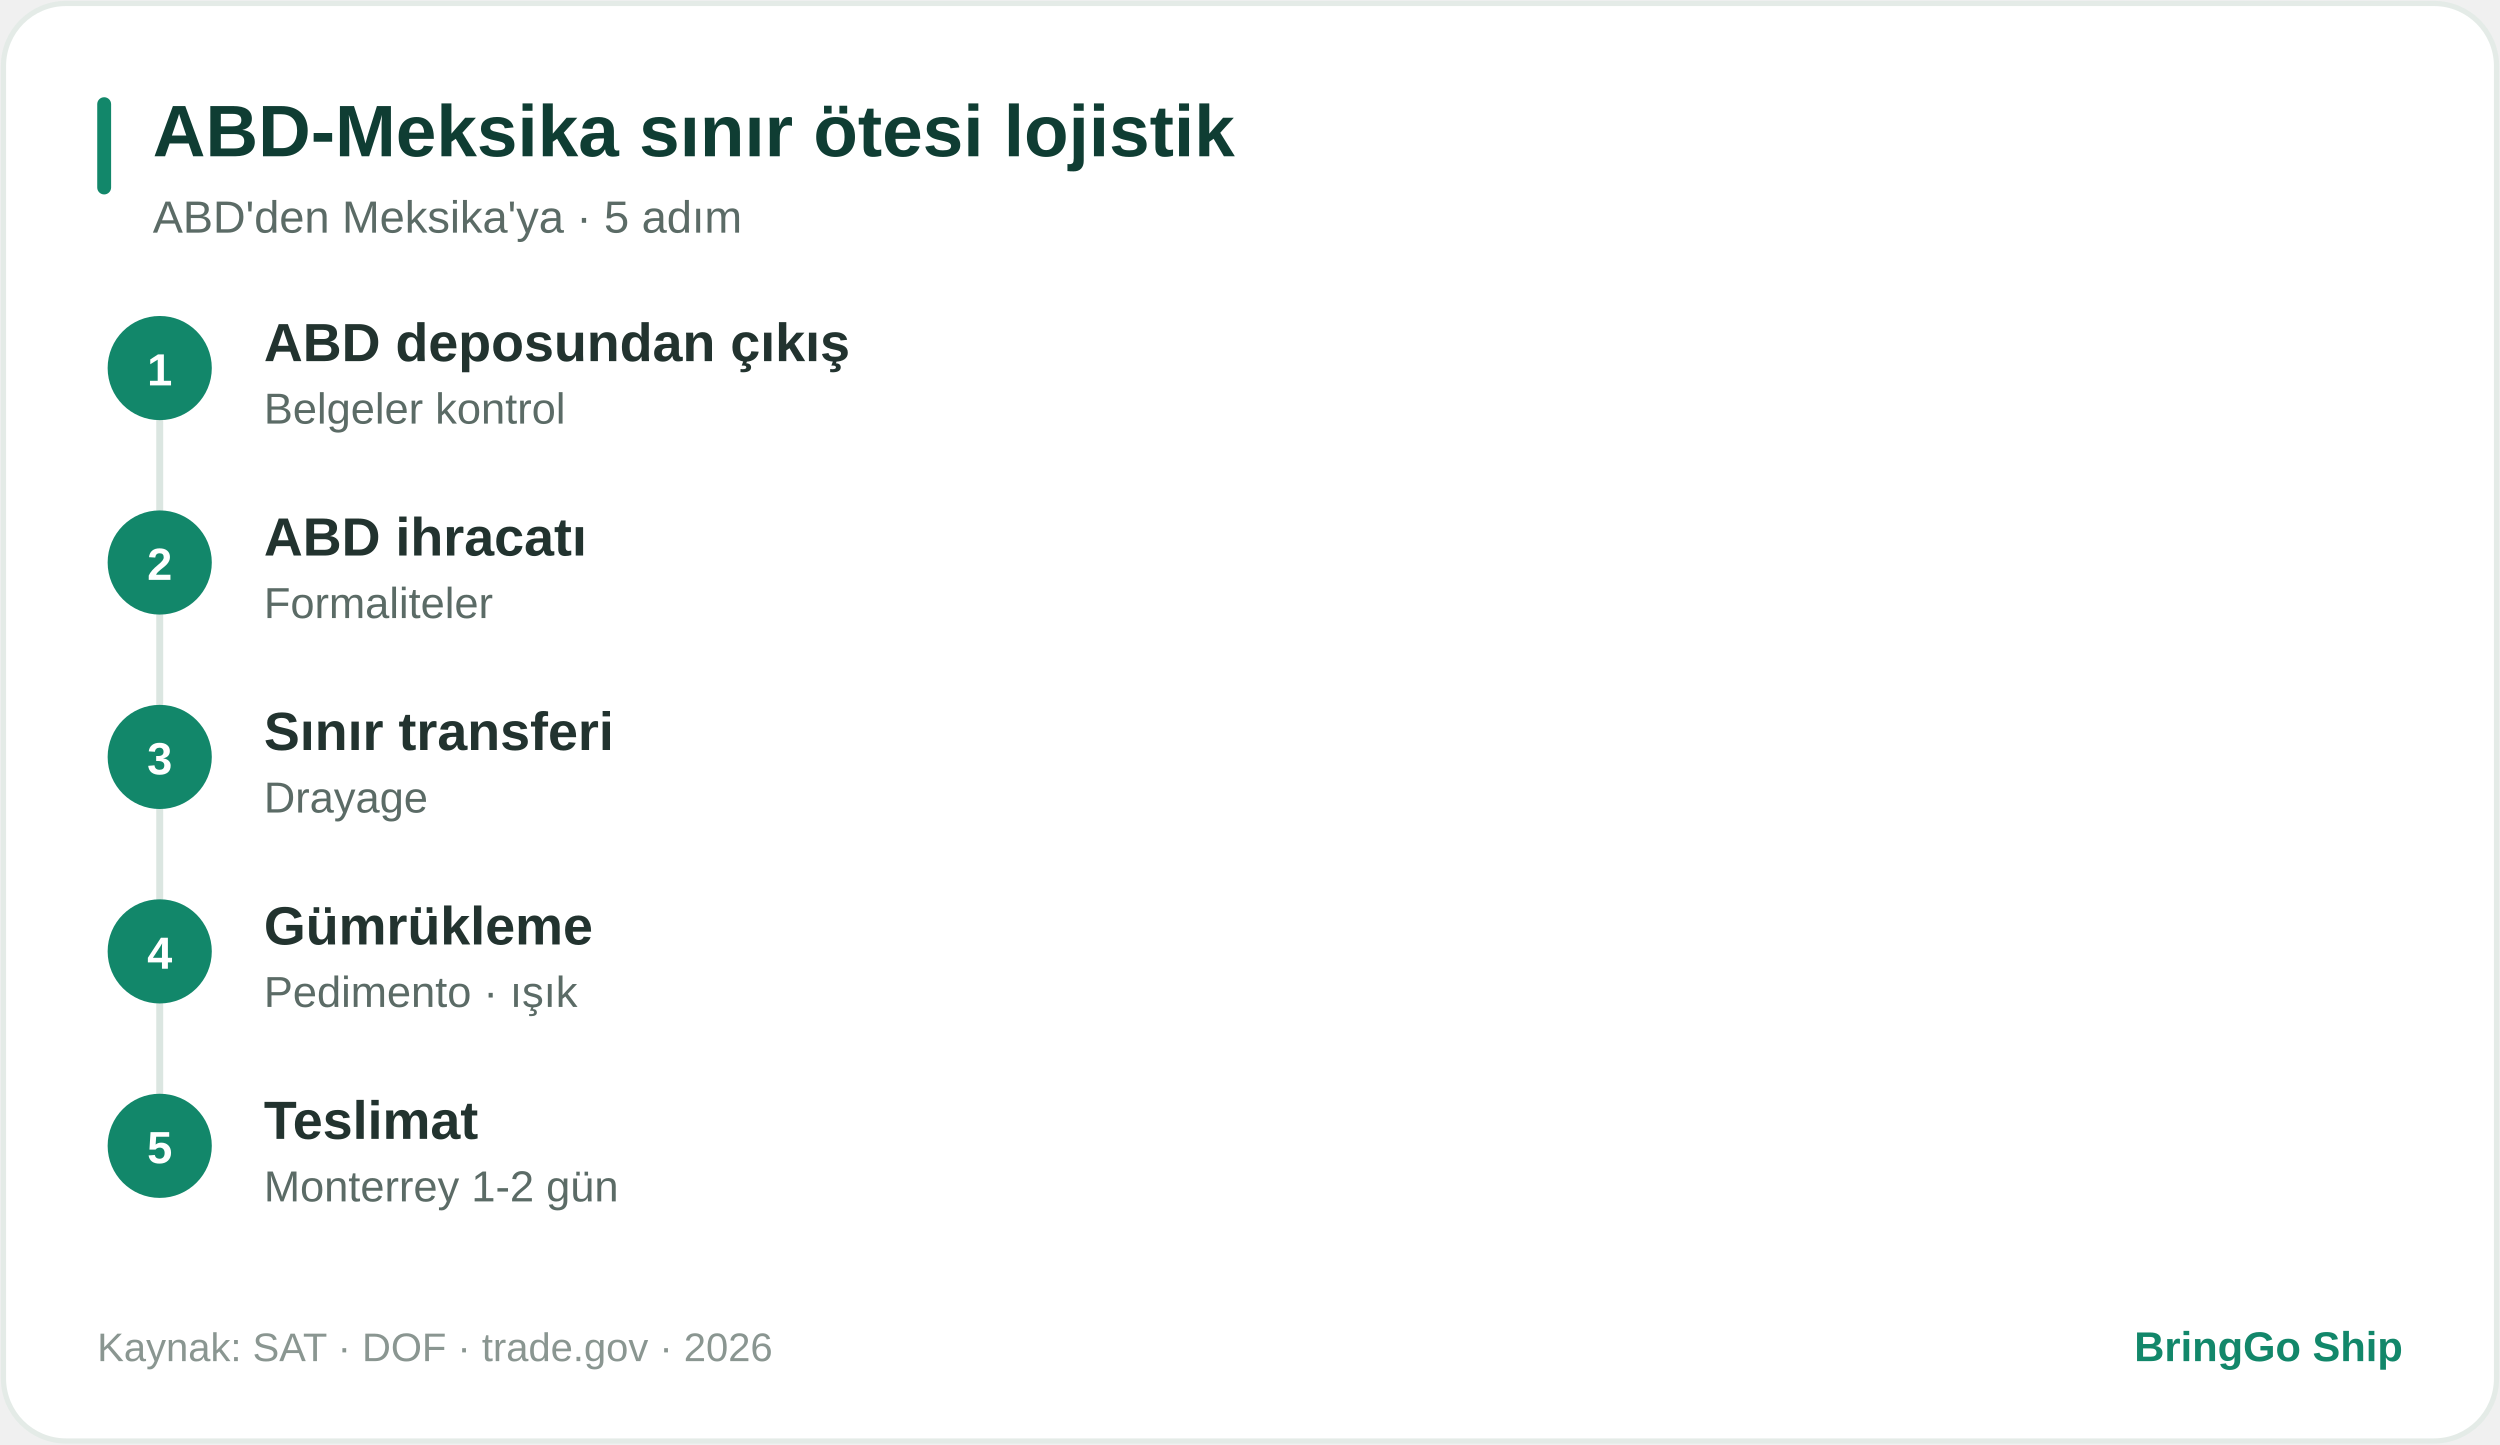
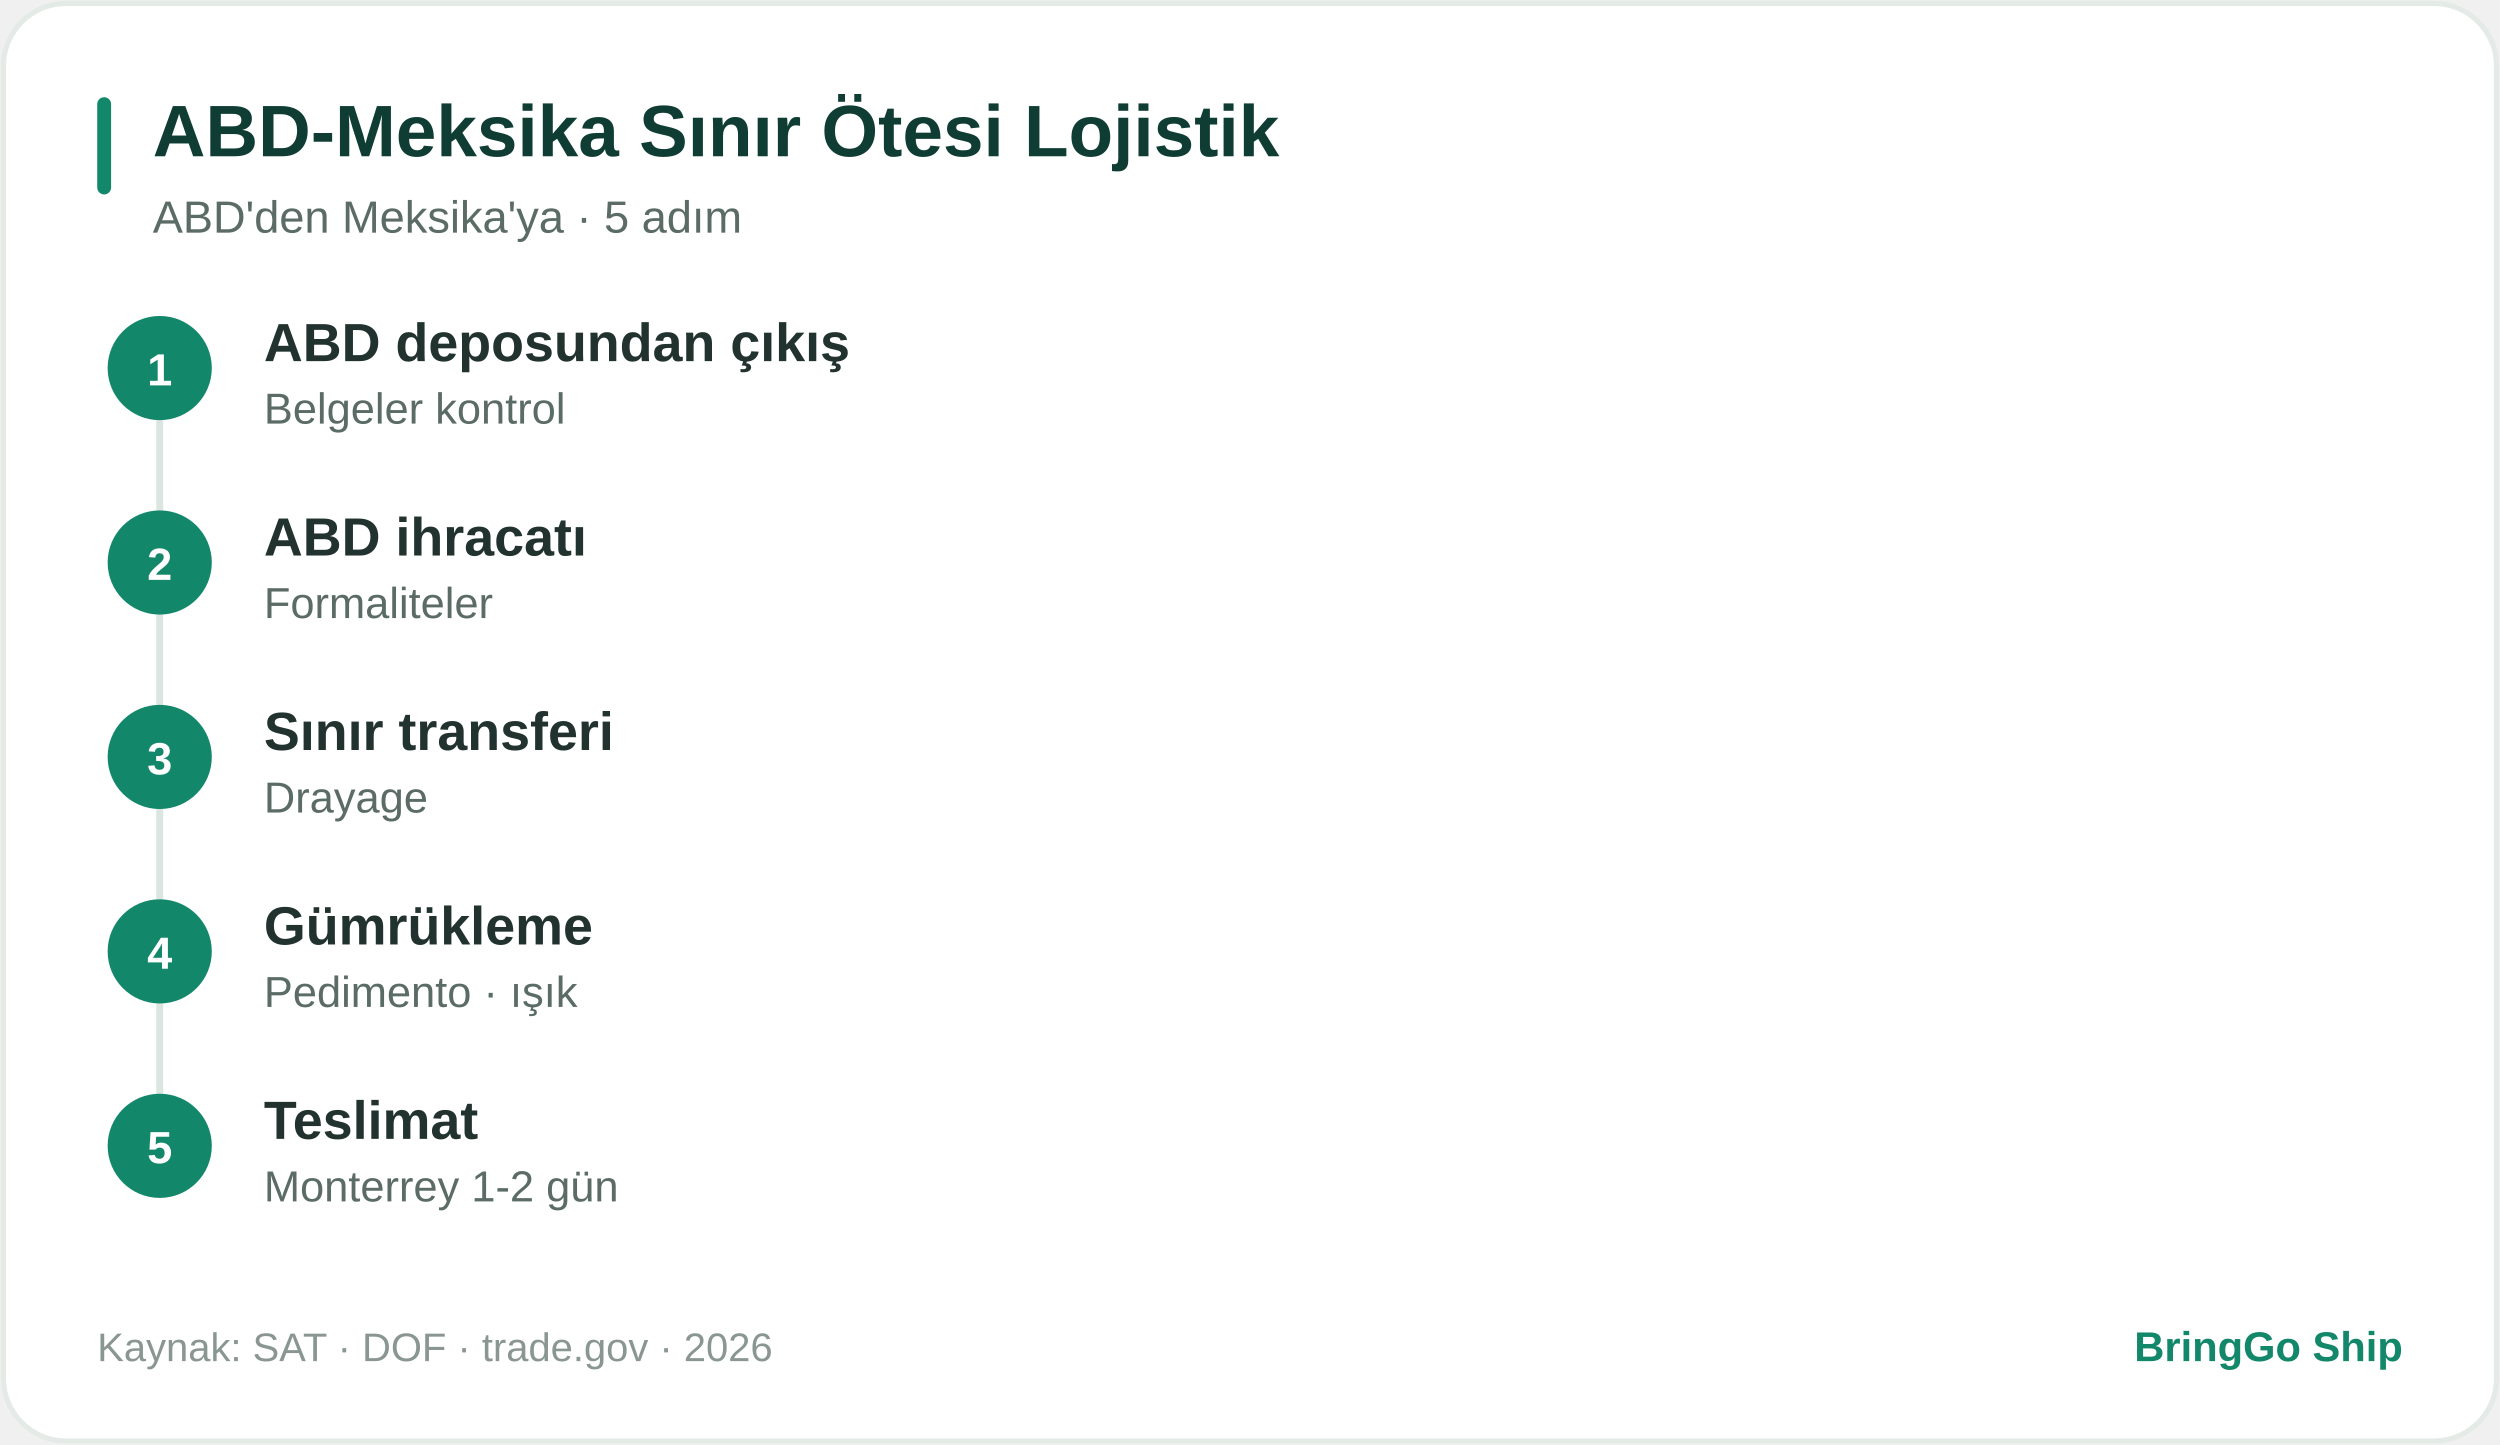
<svg xmlns="http://www.w3.org/2000/svg" width="720" height="416" viewBox="0 0 720 416" role="img">
  <style>
text{font-family:Arial,Helvetica,sans-serif}
.card{fill:#ffffff;stroke:#e4ebe7;stroke-width:1.5}
.row{fill:#f5f8f7}.pill{fill:#E1F5EE}.hi{fill:#1f9d5f}.mut{fill:#eef1f0}
.acc{fill:#12876A}.circ{fill:#12876A}.rd{fill:#fbe9e7}.am{fill:#fbf1dd}.tl{fill:#E1F5EE}.ln{stroke:#dbe6e1}
.tt{fill:#0F3D33;font-weight:bold}.ts{fill:#5b6b66}.tl2{fill:#22332f}
.tv{fill:#0F6E56;font-weight:bold}.tm{fill:#5b6b66;font-weight:bold}.tw{fill:#ffffff;font-weight:bold}
.tf{fill:#8a9691}.tb{fill:#12876A;font-weight:bold}.big{fill:#0F3D33;font-weight:bold}
.trd{fill:#a3392c;font-weight:bold}.tam{fill:#8a5a12;font-weight:bold}.ttl{fill:#0F6E56;font-weight:bold}
@media (prefers-color-scheme:dark){
.card{fill:#16211e;stroke:#2c3a35}
.row{fill:#1d2b27}.pill{fill:#123a2e}.hi{fill:#1f9d5f}.mut{fill:#28352f}
.acc{fill:#2fae7e}.circ{fill:#2fae7e}.rd{fill:#3a201c}.am{fill:#352a15}.tl{fill:#123a2e}
.tt{fill:#d7f2e6}.ts{fill:#8fa79d}.tl2{fill:#cfe0d9}
.tv{fill:#6fe0b0}.tm{fill:#9db3a9}.tw{fill:#ffffff}
.tf{fill:#6d8279}.tb{fill:#57d3a3}.big{fill:#d7f2e6}
.trd{fill:#f0a99e}.tam{fill:#e6c281}.ttl{fill:#6fe0b0}.ln{stroke:#31423c}}
</style>
  <rect x="1" y="1" width="718" height="414" rx="18" class="card" />
  <rect x="28" y="28" width="4" height="28" rx="2" class="acc" />
-   <text x="44" y="45" font-size="21" class="tt">ABD-Meksika sınır ötesi lojistik</text>
+   <text x="44" y="45" font-size="21" class="tt">ABD-Meksika Sınır Ötesi Lojistik</text>
  <text x="44" y="67" font-size="13" class="ts">ABD'den Meksika'ya · 5 adım</text>
  <g transform="translate(0,88)">
    <line x1="46" y1="18" x2="46" y2="242" stroke-width="2" class="ln" />
    <circle cx="46" cy="18" r="15" class="circ" />
    <text x="46" y="23" text-anchor="middle" font-size="13" class="tw">1</text>
    <text x="76" y="16" font-size="15.5" class="tl2" font-weight="bold">ABD deposundan çıkış</text>
    <text x="76" y="34" font-size="12.5" class="ts">Belgeler kontrol</text>
    <circle cx="46" cy="74" r="15" class="circ" />
    <text x="46" y="79" text-anchor="middle" font-size="13" class="tw">2</text>
    <text x="76" y="72" font-size="15.5" class="tl2" font-weight="bold">ABD ihracatı</text>
    <text x="76" y="90" font-size="12.5" class="ts">Formaliteler</text>
    <circle cx="46" cy="130" r="15" class="circ" />
    <text x="46" y="135" text-anchor="middle" font-size="13" class="tw">3</text>
    <text x="76" y="128" font-size="15.5" class="tl2" font-weight="bold">Sınır transferi</text>
    <text x="76" y="146" font-size="12.5" class="ts">Drayage</text>
    <circle cx="46" cy="186" r="15" class="circ" />
    <text x="46" y="191" text-anchor="middle" font-size="13" class="tw">4</text>
    <text x="76" y="184" font-size="15.5" class="tl2" font-weight="bold">Gümrükleme</text>
    <text x="76" y="202" font-size="12.5" class="ts">Pedimento · ışık</text>
    <circle cx="46" cy="242" r="15" class="circ" />
    <text x="46" y="247" text-anchor="middle" font-size="13" class="tw">5</text>
    <text x="76" y="240" font-size="15.5" class="tl2" font-weight="bold">Teslimat</text>
    <text x="76" y="258" font-size="12.5" class="ts">Monterrey 1-2 gün</text>
  </g>
  <text x="28" y="392" font-size="11.5" class="tf">Kaynak: SAT · DOF · trade.gov · 2026</text>
  <text x="692" y="392" text-anchor="end" font-size="12" class="tb">BringGo Ship</text>
</svg>
